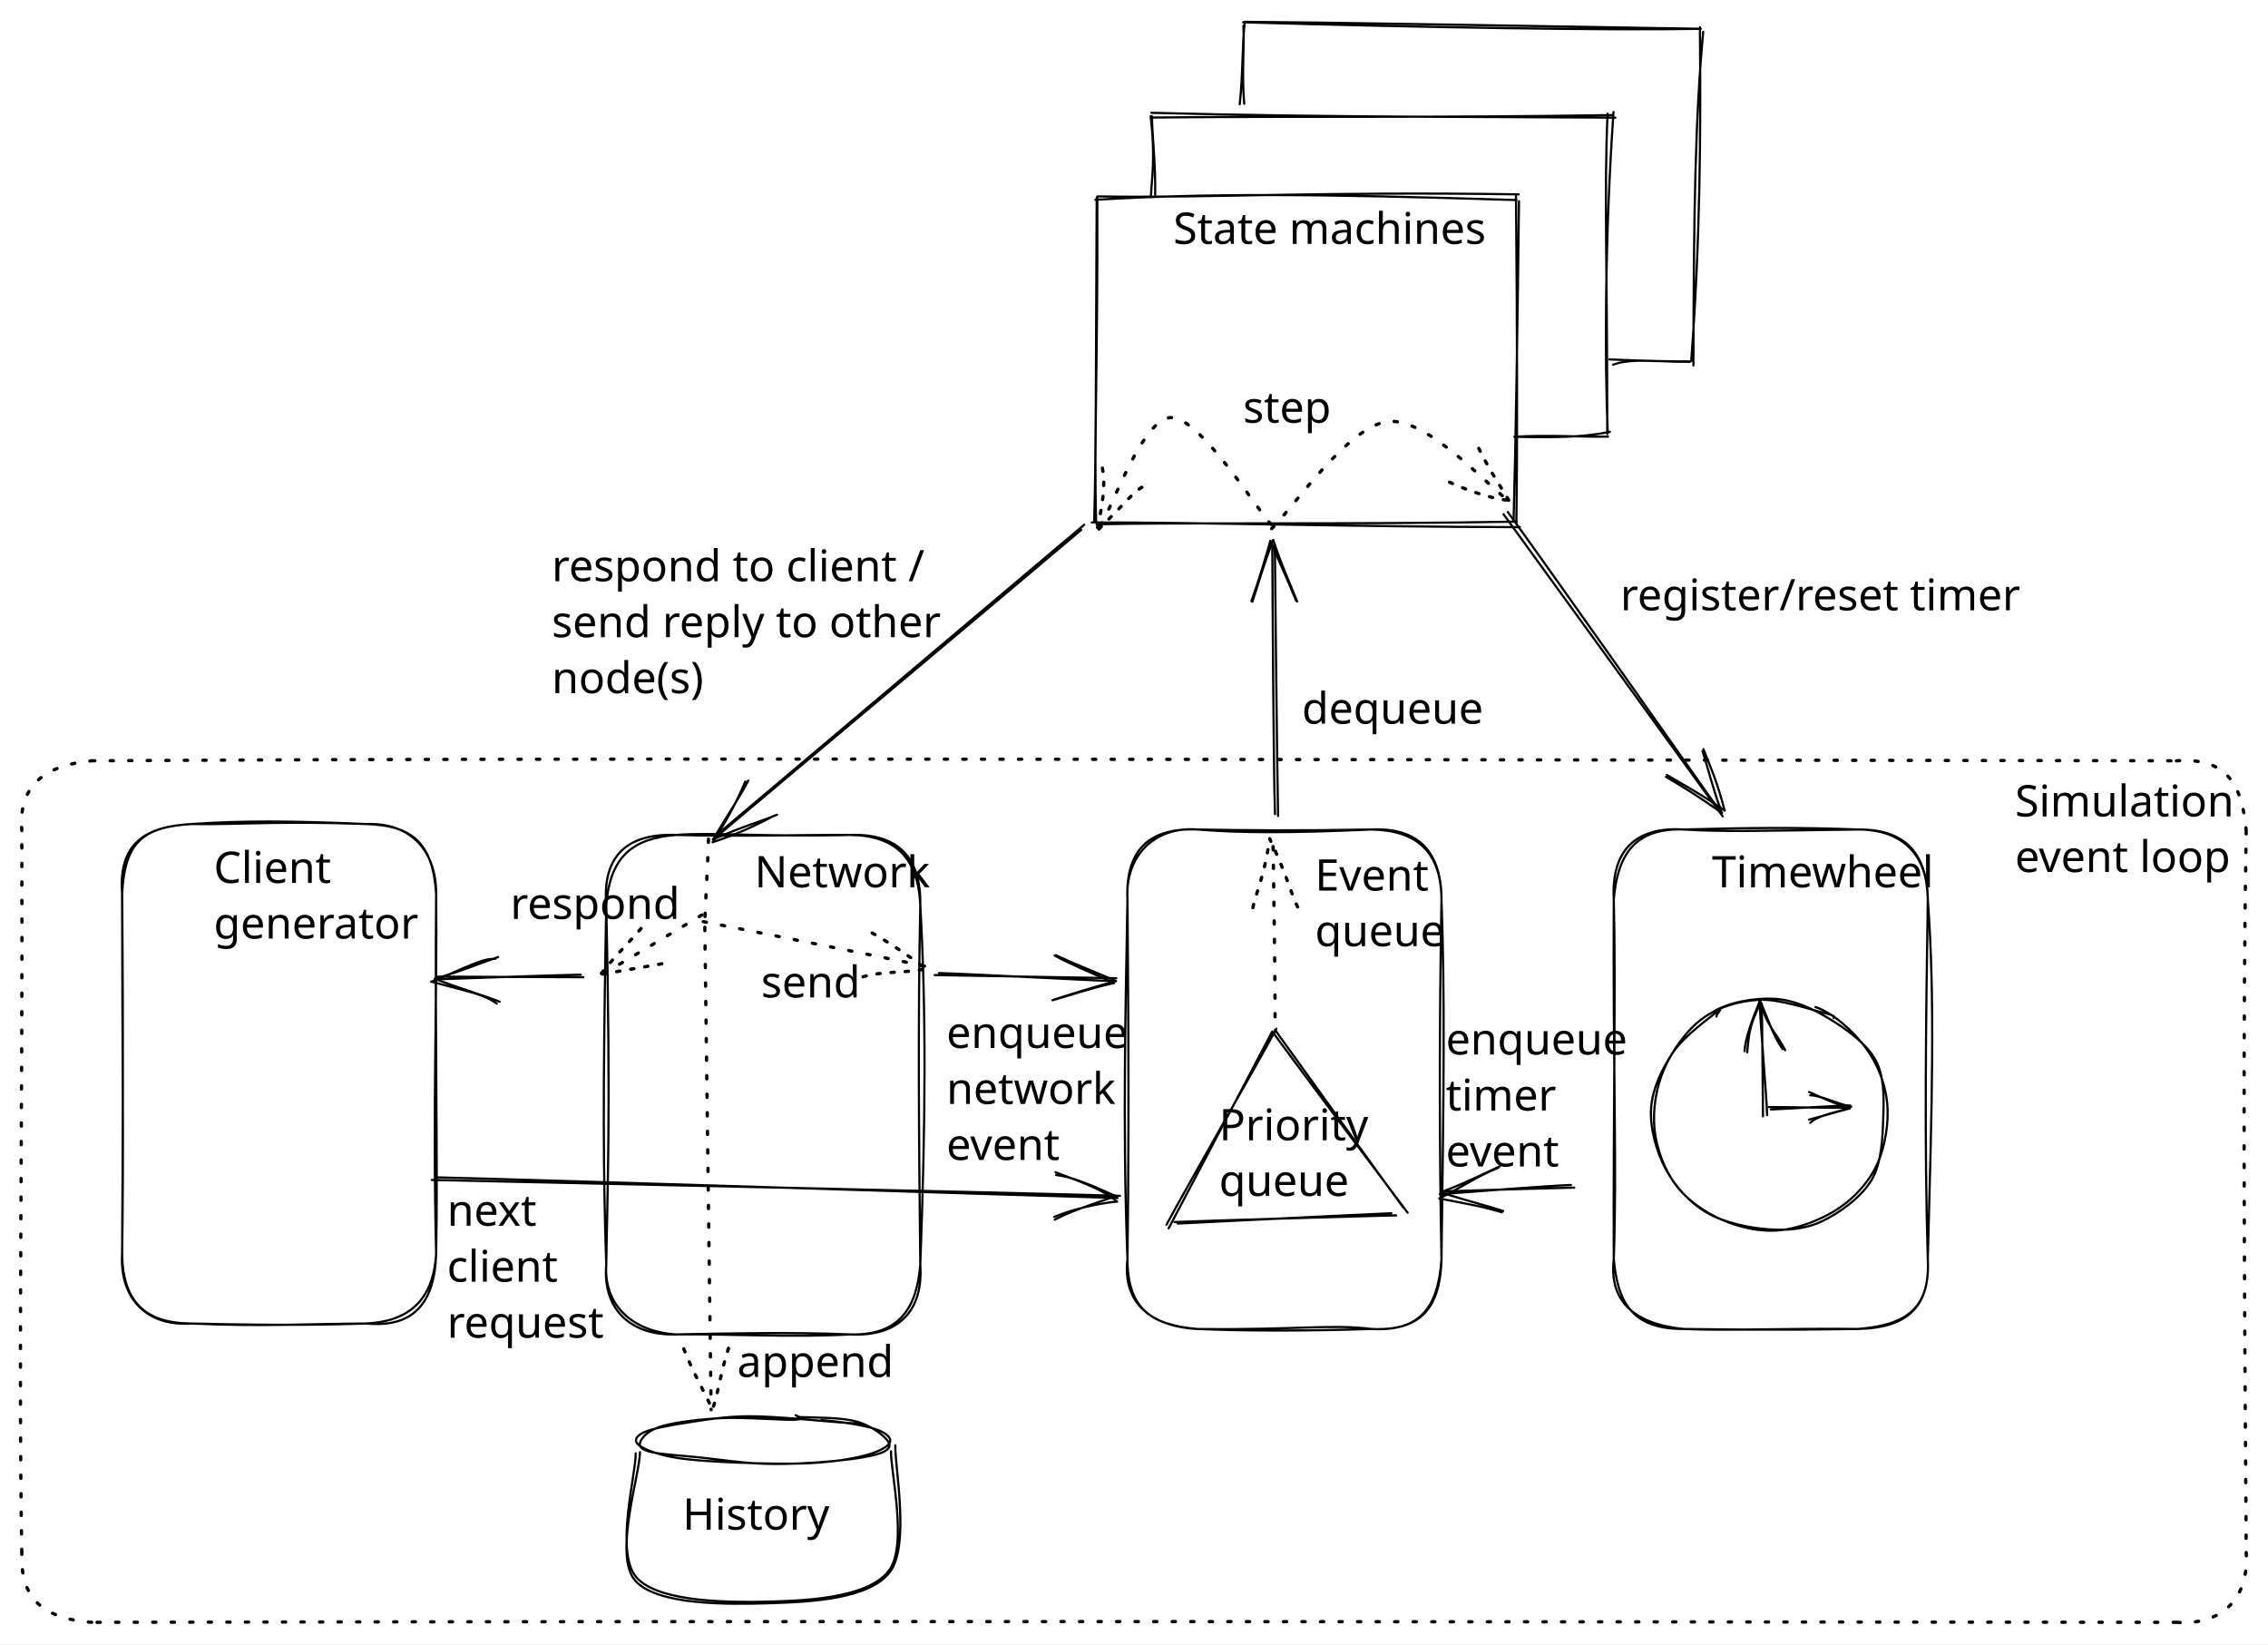
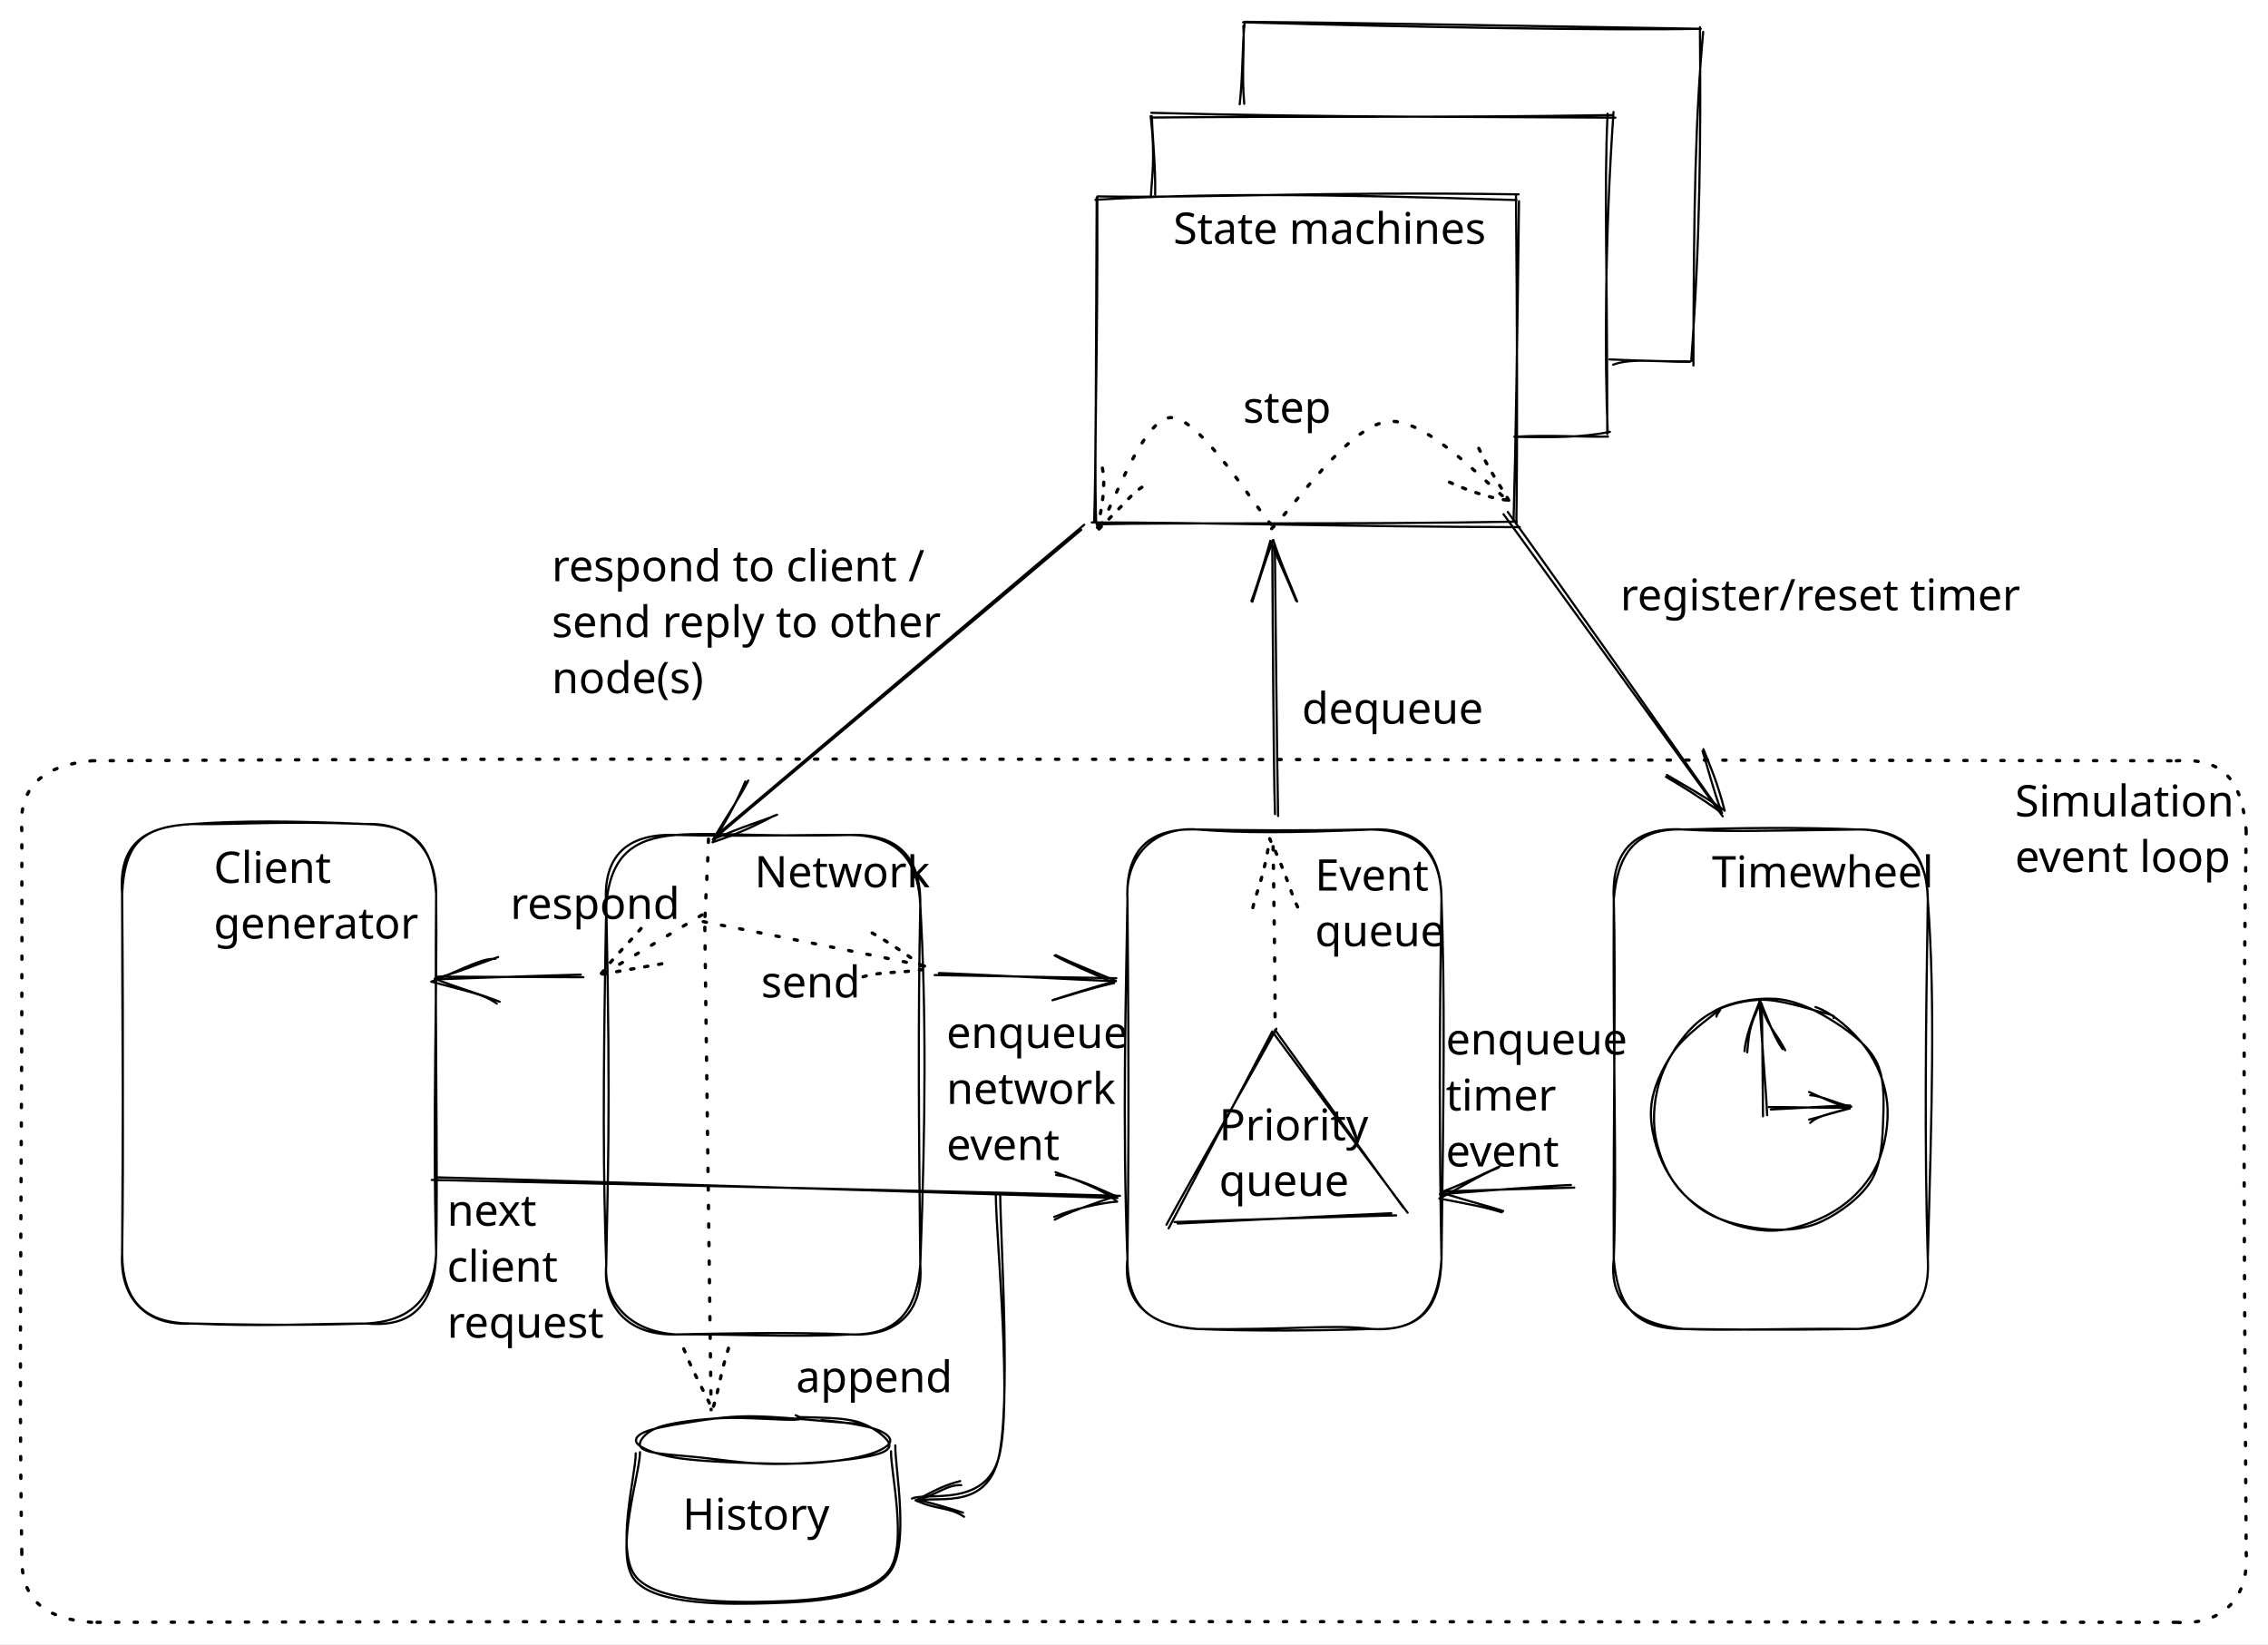
<svg xmlns="http://www.w3.org/2000/svg" version="1.1" viewBox="0 0 1040 753.812" width="2080" height="1507.624">
  <defs>
    <style class="style-fonts">
      @font-face {
        font-family: "Virgil";
        src: url("https://excalidraw.com/Virgil.woff2");
      }
      @font-face {
        font-family: "Cascadia";
        src: url("https://excalidraw.com/Cascadia.woff2");
      }
    </style>
  </defs>
  <rect x="0" y="0" width="1040" height="753.812" fill="#ffffff" />
  <g stroke-linecap="round" transform="translate(278 382.8119) rotate(0 72 114.5)">
    <path d="M32 0 M32 0 C49.74 -1.36, 71.26 0.98, 112 0 M32 0 C60.05 0.8, 89.02 -0.11, 112 0 M112 0 C133.87 -0.71, 144.4 10.46, 144 32 M112 0 C132.73 0.32, 142.97 10.61, 144 32 M144 32 C146.69 80.38, 146.5 129.63, 144 197 M144 32 C142.94 83.92, 143.31 134.49, 144 197 M144 197 C142.4 216.81, 134.46 229.59, 112 229 M144 197 C145.47 217.74, 134.46 230.14, 112 229 M112 229 C83.45 227.83, 54.8 228.58, 32 229 M112 229 C84.67 230.46, 57.13 228.73, 32 229 M32 229 C12.16 229.62, -1.8 218.4, 0 197 M32 229 C12.72 227.84, -1.25 216.08, 0 197 M0 197 C0.46 163.47, 2.18 130.56, 0 32 M0 197 C-1.34 156.93, -1.66 119.61, 0 32 M0 32 C1.87 9.44, 12.4 1.59, 32 0 M0 32 C-1.78 9.73, 9.47 -0.81, 32 0" stroke="#000000" stroke-width="1" fill="none" />
  </g>
  <g stroke-linecap="round" transform="translate(517 380.3119) rotate(0 72 114.5)">
    <path d="M32 0 M32 0 C51.13 1.61, 74.55 1.66, 112 0 M32 0 C56.03 0.4, 78.19 0.61, 112 0 M112 0 C132.63 0.4, 143.79 10.14, 144 32 M112 0 C133.65 -1.03, 143.95 10.63, 144 32 M144 32 C142.98 90.21, 143 144.99, 144 197 M144 32 C145.57 75.57, 145.06 118.56, 144 197 M144 197 C142.48 219.46, 133.92 230.28, 112 229 M144 197 C143.41 219.46, 134.47 230.04, 112 229 M112 229 C93.74 226.69, 76.63 229.56, 32 229 M112 229 C85.54 229.86, 56.59 230.05, 32 229 M32 229 C11.28 227.2, 0.07 220.12, 0 197 M32 229 C9.5 227.75, -2.25 216.07, 0 197 M0 197 C0.42 163.07, 0.79 126.51, 0 32 M0 197 C-2.43 134.13, -0.62 72.92, 0 32 M0 32 C-1.23 12.4, 12.26 -1.55, 32 0 M0 32 C-0.94 9.47, 9.86 -0.88, 32 0" stroke="#000000" stroke-width="1" fill="none" />
  </g>
  <g stroke-linecap="round" transform="translate(740 380.3119) rotate(0 72 114.5)">
    <path d="M32 0 M32 0 C51.26 1.18, 69.51 0.54, 112 0 M32 0 C57.78 -0.71, 83.72 -1.13, 112 0 M112 0 C133.74 -0.21, 143.48 10.94, 144 32 M112 0 C132.31 -0.05, 143.96 11.63, 144 32 M144 32 C147.45 78.98, 145.84 126.92, 144 197 M144 32 C143.11 89.15, 142.42 144.88, 144 197 M144 197 C145.13 218.92, 134.62 228.49, 112 229 M144 197 C145.12 219.47, 134.38 227.23, 112 229 M112 229 C93.72 229.18, 80.25 229.64, 32 229 M112 229 C81.44 228.61, 50.51 229.91, 32 229 M32 229 C8.86 229.07, 1.79 217.32, 0 197 M32 229 C9.41 226.75, -2.26 216.26, 0 197 M0 197 C1.54 154.26, -0.41 112.84, 0 32 M0 197 C-0.29 133.46, 1.01 67.55, 0 32 M0 32 C1.73 12.26, 9.12 -0.82, 32 0 M0 32 C-1.2 9.86, 9.79 -1.43, 32 0" stroke="#000000" stroke-width="1" fill="none" />
  </g>
  <g transform="translate(346 388.8119) rotate(0 39.5 13)">
    <text x="0" y="18" font-family="Virgil, Segoe UI Emoji" font-size="20px" fill="#000000" text-anchor="start" style="white-space: pre;" direction="ltr">Network</text>
  </g>
  <g transform="translate(603 389.8119) rotate(0 29 25.5)">
    <text x="0" y="18.5" font-family="Virgil, Segoe UI Emoji" font-size="20px" fill="#000000" text-anchor="start" style="white-space: pre;" direction="ltr">Event</text>
    <text x="0" y="44" font-family="Virgil, Segoe UI Emoji" font-size="20px" fill="#000000" text-anchor="start" style="white-space: pre;" direction="ltr">queue</text>
  </g>
  <g transform="translate(785 388.8119) rotate(0 47.5 13)">
    <text x="0" y="18" font-family="Virgil, Segoe UI Emoji" font-size="20px" fill="#000000" text-anchor="start" style="white-space: pre;" direction="ltr">Timewheel</text>
  </g>
  <g transform="translate(538 93.81185) rotate(0 76 13)">
    <text x="0" y="18" font-family="Virgil, Segoe UI Emoji" font-size="20px" fill="#000000" text-anchor="start" style="white-space: pre;" direction="ltr">State machines</text>
  </g>
  <g stroke-linecap="round">
    <g transform="translate(586 373.8119) rotate(0 -1.259202 -62.71497)">
      <path d="M0.08 0.32 C-0.36 -20.31, -1.22 -102.99, -1.42 -123.76 M-1.34 -0.55 C-2.07 -21.58, -2.49 -105.32, -2.59 -125.75" stroke="#000000" stroke-width="1" fill="none" />
    </g>
    <g transform="translate(586 373.8119) rotate(0 -1.259202 -62.71497)">
      <path d="M8.36 -98.33 C4.08 -108.98, -0.98 -119.66, -3.49 -125.8 M8.82 -98.04 C5.5 -106.44, 1.58 -114.77, -2.15 -126.23" stroke="#000000" stroke-width="1" fill="none" />
    </g>
    <g transform="translate(586 373.8119) rotate(0 -1.259202 -62.71497)">
      <path d="M-12.16 -98.21 C-8.3 -108.93, -5.22 -119.65, -3.49 -125.8 M-11.7 -97.93 C-8.9 -106.34, -6.69 -114.7, -2.15 -126.23" stroke="#000000" stroke-width="1" fill="none" />
    </g>
  </g>
  <mask />
  <g transform="translate(597 313.8119) rotate(0 40 13)">
    <text x="0" y="18" font-family="Virgil, Segoe UI Emoji" font-size="20px" fill="#000000" text-anchor="start" style="white-space: pre;" direction="ltr">dequeue</text>
  </g>
  <g stroke-linecap="round">
    <g transform="translate(429 446.8119) rotate(0 41.22634 1.190599)">
      <path d="M-0.42 0.24 C13.38 0.47, 68.94 1.48, 82.88 1.69 M1.56 -0.68 C15.18 -0.3, 68.37 2.53, 81.86 3.06" stroke="#000000" stroke-width="1" fill="none" />
    </g>
    <g transform="translate(429 446.8119) rotate(0 41.22634 1.190599)">
      <path d="M53.63 11.78 C61.45 9.63, 69.85 6.57, 81.83 3.89 M54.13 11.57 C61.53 9.17, 70.18 6.46, 82.7 2.95" stroke="#000000" stroke-width="1" fill="none" />
    </g>
    <g transform="translate(429 446.8119) rotate(0 41.22634 1.190599)">
      <path d="M54.59 -8.72 C62.17 -4.59, 70.28 -1.37, 81.83 3.89 M55.08 -8.92 C62.41 -5.39, 70.78 -2.16, 82.7 2.95" stroke="#000000" stroke-width="1" fill="none" />
    </g>
  </g>
  <mask />
  <g transform="translate(434 462.8119) rotate(0 38.5 38.5)">
    <text x="0" y="17.667" font-family="Virgil, Segoe UI Emoji" font-size="20px" fill="#000000" text-anchor="start" style="white-space: pre;" direction="ltr">enqueue</text>
    <text x="0" y="43.333" font-family="Virgil, Segoe UI Emoji" font-size="20px" fill="#000000" text-anchor="start" style="white-space: pre;" direction="ltr">network</text>
    <text x="0" y="69" font-family="Virgil, Segoe UI Emoji" font-size="20px" fill="#000000" text-anchor="start" style="white-space: pre;" direction="ltr">event</text>
  </g>
  <g stroke-linecap="round">
    <g transform="translate(722 544.8119) rotate(0 -30.9096 0.5978249)">
      <path d="M-0.12 -0.31 C-10.19 -0.11, -50.68 1.08, -60.83 1.46 M-1.65 -1.53 C-11.82 -1.18, -51.67 1.92, -61.7 2.72" stroke="#000000" stroke-width="1" fill="none" />
    </g>
    <g transform="translate(722 544.8119) rotate(0 -30.9096 0.5978249)">
      <path d="M-34.91 -9.42 C-42.48 -6.49, -48.85 -2.32, -61.9 4.72 M-34.29 -10.05 C-40.87 -7.09, -47.5 -3.52, -61.36 1.92" stroke="#000000" stroke-width="1" fill="none" />
    </g>
    <g transform="translate(722 544.8119) rotate(0 -30.9096 0.5978249)">
      <path d="M-33.32 11.03 C-41.35 8.55, -48.14 7.31, -61.9 4.72 M-32.7 10.41 C-39.87 8.09, -46.92 6.39, -61.36 1.92" stroke="#000000" stroke-width="1" fill="none" />
    </g>
  </g>
  <mask />
  <g transform="translate(663 465.8119) rotate(0 38.5 38.5)">
    <text x="0" y="17.667" font-family="Virgil, Segoe UI Emoji" font-size="20px" fill="#000000" text-anchor="start" style="white-space: pre;" direction="ltr">enqueue</text>
    <text x="0" y="43.333" font-family="Virgil, Segoe UI Emoji" font-size="20px" fill="#000000" text-anchor="start" style="white-space: pre;" direction="ltr">timer</text>
    <text x="0" y="69" font-family="Virgil, Segoe UI Emoji" font-size="20px" fill="#000000" text-anchor="start" style="white-space: pre;" direction="ltr">event</text>
  </g>
  <g stroke-linecap="round">
    <g transform="translate(497 241.1282) rotate(0 -84.57072 71.32781)">
      <path d="M0.17 -0.54 C-27.87 23.13, -140.35 117.98, -168.34 141.66 M-1.21 1.8 C-29.39 25.69, -141.46 119.69, -169.31 143.19" stroke="#000000" stroke-width="1" fill="none" />
    </g>
    <g transform="translate(497 241.1282) rotate(0 -84.57072 71.32781)">
      <path d="M-155.23 117.15 C-158.77 125.58, -163.28 134.27, -170.16 145 M-153.89 116.72 C-157.34 123.75, -161.72 129.78, -170.07 143.76" stroke="#000000" stroke-width="1" fill="none" />
    </g>
    <g transform="translate(497 241.1282) rotate(0 -84.57072 71.32781)">
      <path d="M-142.02 132.85 C-149.35 136.75, -157.68 140.9, -170.16 145 M-140.68 132.42 C-147.56 135.35, -155.35 137.32, -170.07 143.76" stroke="#000000" stroke-width="1" fill="none" />
    </g>
  </g>
  <mask />
  <g stroke-linecap="round">
    <g transform="translate(690 235.8119) rotate(0 49.72242 68.70655)">
      <path d="M-0.54 -0.03 C16.18 23.03, 83.24 115.3, 99.98 138.5 M1.38 -1.09 C17.97 21.59, 82.74 113.55, 99.02 136.64" stroke="#000000" stroke-width="1" fill="none" />
    </g>
    <g transform="translate(690 235.8119) rotate(0 49.72242 68.70655)">
      <path d="M74.34 119.48 C82 124.11, 89.9 128.16, 100.83 135.81 M73.92 120.36 C81.85 125.04, 88.78 129.25, 99.59 136.94" stroke="#000000" stroke-width="1" fill="none" />
    </g>
    <g transform="translate(690 235.8119) rotate(0 49.72242 68.70655)">
      <path d="M91.12 107.66 C94.19 115.45, 97.5 122.73, 100.83 135.81 M90.69 108.53 C93.39 116.95, 95.13 124.82, 99.59 136.94" stroke="#000000" stroke-width="1" fill="none" />
    </g>
  </g>
  <mask />
  <g transform="translate(253 248.8119) rotate(0 96 38.5)">
    <text x="0" y="17.667" font-family="Virgil, Segoe UI Emoji" font-size="20px" fill="#000000" text-anchor="start" style="white-space: pre;" direction="ltr">respond to client /</text>
    <text x="0" y="43.333" font-family="Virgil, Segoe UI Emoji" font-size="20px" fill="#000000" text-anchor="start" style="white-space: pre;" direction="ltr">send reply to other</text>
    <text x="0" y="69" font-family="Virgil, Segoe UI Emoji" font-size="20px" fill="#000000" text-anchor="start" style="white-space: pre;" direction="ltr">node(s) </text>
  </g>
  <g stroke-linecap="round">
    <g transform="translate(322 418.2852) rotate(0 -23.81569 15.31728)">
      <path d="M-0.12 1.2 C-8.04 6.02, -39.61 24.89, -47.51 29.44" stroke="#000000" stroke-width="1.5" fill="none" stroke-dasharray="1.5 7" />
    </g>
    <g transform="translate(322 418.2852) rotate(0 -23.81569 15.31728)">
      <path d="M-28.05 7.42 C-33.36 13.73, -40.19 20.18, -46.62 28.49" stroke="#000000" stroke-width="1.5" fill="none" stroke-dasharray="1.5 5" />
    </g>
    <g transform="translate(322 418.2852) rotate(0 -23.81569 15.31728)">
      <path d="M-18.52 23.6 C-26.75 25.08, -36.41 26.69, -46.62 28.49" stroke="#000000" stroke-width="1.5" fill="none" stroke-dasharray="1.5 5" />
    </g>
  </g>
  <mask />
  <g transform="translate(743 261.8119) rotate(0 99 13)">
    <text x="0" y="18" font-family="Virgil, Segoe UI Emoji" font-size="20px" fill="#000000" text-anchor="start" style="white-space: pre;" direction="ltr">register/reset timer</text>
  </g>
  <g stroke-linecap="round">
    <g transform="translate(583 242.8119) rotate(0 55.26719 -25.03575)">
      <path d="M0.11 -0.42 C8.86 -8.6, 35.15 -47.65, 53.53 -49.57 C71.92 -51.49, 101.04 -18.07, 110.42 -11.94" stroke="#000000" stroke-width="1.5" fill="none" stroke-dasharray="1.5 7" />
    </g>
    <g transform="translate(583 242.8119) rotate(0 55.26719 -25.03575)">
      <path d="M81.68 -21.73 C92.33 -16.79, 104 -13.65, 108.82 -13.46" stroke="#000000" stroke-width="1.5" fill="none" stroke-dasharray="1.5 5" />
    </g>
    <g transform="translate(583 242.8119) rotate(0 55.26719 -25.03575)">
      <path d="M95.1 -37.25 C100.45 -26.25, 106.89 -17.04, 108.82 -13.46" stroke="#000000" stroke-width="1.5" fill="none" stroke-dasharray="1.5 5" />
    </g>
  </g>
  <mask />
  <g transform="translate(570 175.8119) rotate(0 22.5 13)">
    <text x="0" y="18" font-family="Virgil, Segoe UI Emoji" font-size="20px" fill="#000000" text-anchor="start" style="white-space: pre;" direction="ltr">step</text>
  </g>
  <g stroke-linecap="round" transform="translate(758 457.8119) rotate(0 53.5 53.5)">
    <path d="M74.52 3.89 C82.68 6.64, 91.91 15.1, 97.39 22.4 C102.86 29.7, 106.45 38.81, 107.36 47.72 C108.26 56.62, 106.5 67.76, 102.84 75.82 C99.17 83.87, 92.81 90.98, 85.35 96.05 C77.89 101.13, 67.05 105.37, 58.07 106.25 C49.09 107.14, 39.43 104.86, 31.48 101.38 C23.52 97.89, 15.48 92.27, 10.35 85.36 C5.22 78.45, 1.57 68.74, 0.69 59.92 C-0.2 51.09, 1.37 40.88, 5.04 32.43 C8.7 23.97, 15.38 14.5, 22.66 9.19 C29.94 3.89, 39.48 1.04, 48.72 0.59 C57.96 0.15, 72.41 5.11, 78.1 6.5 C83.78 7.89, 83.2 8.34, 82.84 8.95 M27.48 6.14 C34.9 1.58, 46.86 -0.39, 55.74 0.12 C64.63 0.64, 73.07 4.56, 80.79 9.24 C88.5 13.91, 97.9 20.62, 102.03 28.19 C106.16 35.76, 105.86 45.52, 105.57 54.68 C105.27 63.83, 104.88 75.25, 100.26 83.13 C95.63 91.01, 85.7 98.19, 77.82 101.97 C69.94 105.75, 61.83 106.45, 52.97 105.81 C44.11 105.18, 32.52 102.77, 24.66 98.17 C16.8 93.56, 10.06 86.14, 5.8 78.17 C1.54 70.2, -1.49 59.3, -0.9 50.35 C-0.32 41.4, 4.24 31.88, 9.32 24.47 C14.4 17.06, 26.28 8.59, 29.58 5.9 C32.88 3.2, 28.75 7.39, 29.12 8.28" stroke="#000000" stroke-width="1" fill="none" />
  </g>
  <g stroke-linecap="round">
    <g transform="translate(809 510.8119) rotate(0 -0.4066359 -25.75389)">
      <path d="M-0.57 1.01 C-0.69 -7.51, -0.9 -41.78, -1.13 -50.6 M1.33 0.49 C1.08 -8.45, -2 -43.92, -2.15 -52.52" stroke="#000000" stroke-width="1" fill="none" />
    </g>
    <g transform="translate(809 510.8119) rotate(0 -0.4066359 -25.75389)">
      <path d="M9.6 -29.3 C5.82 -36.94, 0.97 -40.41, -1.56 -51.23 M8.38 -29.85 C4.09 -35.92, 2.08 -42.86, -1.97 -52.05" stroke="#000000" stroke-width="1" fill="none" />
    </g>
    <g transform="translate(809 510.8119) rotate(0 -0.4066359 -25.75389)">
      <path d="M-7.81 -28.31 C-6.99 -36.12, -7.23 -39.86, -1.56 -51.23 M-9.04 -28.86 C-8.56 -35.29, -5.78 -42.5, -1.97 -52.05" stroke="#000000" stroke-width="1" fill="none" />
    </g>
  </g>
  <mask />
  <g stroke-linecap="round">
    <g transform="translate(811 508.8119) rotate(0 18.73809 -1.045724)">
      <path d="M1.01 -0.13 C7.15 -0.36, 31.55 -1.93, 37.4 -1.96 M0.08 -1.24 C6.05 -1.31, 30.25 -0.75, 36.66 -0.93" stroke="#000000" stroke-width="1" fill="none" />
    </g>
    <g transform="translate(811 508.8119) rotate(0 18.73809 -1.045724)">
      <path d="M19.07 6.01 C23.8 1.67, 32.32 1.44, 37.85 -1.4 M18.56 4.51 C24.88 2.93, 30.47 1.06, 37.09 -0.56" stroke="#000000" stroke-width="1" fill="none" />
    </g>
    <g transform="translate(811 508.8119) rotate(0 18.73809 -1.045724)">
      <path d="M19.07 -6.65 C23.75 -6.63, 32.26 -2.5, 37.85 -1.4 M18.56 -8.15 C24.94 -5.32, 30.53 -2.76, 37.09 -0.56" stroke="#000000" stroke-width="1" fill="none" />
    </g>
  </g>
  <mask />
  <g stroke-linecap="round">
    <g transform="translate(584 465.8119) rotate(0 0.2299141 -39.47786)">
      <path d="M0.68 0.35 C0.8 -12.71, -0.05 -66.18, -0.23 -79.31" stroke="#000000" stroke-width="1.5" fill="none" stroke-dasharray="1.5 7" />
    </g>
    <g transform="translate(584 465.8119) rotate(0 0.2299141 -39.47786)">
      <path d="M11.03 -49.99 C7.79 -56.4, 6.95 -62.63, -1.77 -81.22" stroke="#000000" stroke-width="1.5" fill="none" stroke-dasharray="1.5 5" />
    </g>
    <g transform="translate(584 465.8119) rotate(0 0.2299141 -39.47786)">
      <path d="M-9.49 -49.69 C-8.21 -56.28, -4.54 -62.58, -1.77 -81.22" stroke="#000000" stroke-width="1.5" fill="none" stroke-dasharray="1.5 5" />
    </g>
  </g>
  <mask />
  <g stroke-linecap="round" transform="translate(10 348.8119) rotate(0 510 197.5)">
    <path d="M32 0 M32 0 C246.72 -1.33, 460.81 -0.73, 988 0 M988 0 C1010.24 -1.54, 1018.09 9.74, 1020 32 M1020 32 C1018.44 125.16, 1019.02 217.76, 1020 363 M1020 363 C1021.5 385.44, 1007.36 396.49, 988 395 M988 395 C672.45 394.73, 355.04 394.35, 32 395 M32 395 C8.7 393.2, -0.8 383.3, 0 363 M0 363 C-1.64 268.88, 0.45 172.56, 0 32 M0 32 C-1.87 9.94, 12.42 1.87, 32 0" stroke="#000000" stroke-width="1.5" fill="none" stroke-dasharray="1.5 7" />
  </g>
  <g transform="translate(924 355.8119) rotate(0 51 25.5)">
    <text x="0" y="18.5" font-family="Virgil, Segoe UI Emoji" font-size="20px" fill="#000000" text-anchor="start" style="white-space: pre;" direction="ltr">Simulation</text>
    <text x="0" y="44" font-family="Virgil, Segoe UI Emoji" font-size="20px" fill="#000000" text-anchor="start" style="white-space: pre;" direction="ltr">event loop</text>
  </g>
  <g stroke-linecap="round" transform="translate(502 90.81185) rotate(0 97 74.5)">
    <path d="M1.54 -0.76 C52.34 0.07, 102.25 -3.1, 194.37 -1.7 M0.31 0.8 C50.32 -2.25, 101.42 -1.99, 193.41 0.91 M194.54 1.44 C193.89 58.31, 192.97 116.66, 192.05 147.96 M193.16 -1 C193.7 55.82, 193.85 114.27, 193.33 149.06 M194.9 150.88 C118.34 150.71, 47 148.65, -1.35 148.72 M193.54 148.35 C117.12 149.74, 39.96 148.65, 0.84 149.57 M0.63 148.16 C-0.39 113.4, 1.44 76.64, 1.18 -0.72 M-0.27 148.47 C0.59 118.71, 0.49 87.67, 0.89 -0.17" stroke="#000000" stroke-width="1" fill="none" />
  </g>
  <g stroke-linecap="round" transform="translate(56 377.8119) rotate(0 72 114.5)">
    <path d="M32 0 M32 0 C52.98 0.34, 71.92 -1.49, 112 0 M32 0 C54.12 -1.59, 77.85 -1.5, 112 0 M112 0 C133.63 0.65, 142.47 9.23, 144 32 M112 0 C132.93 -0.78, 144.06 12.87, 144 32 M144 32 C144.54 78.97, 142.33 130.78, 144 197 M144 32 C143.38 94.07, 144.83 154.96, 144 197 M144 197 C142.66 218.46, 131.44 227.97, 112 229 M144 197 C143.29 220.31, 133.03 230.99, 112 229 M112 229 C88.36 229.04, 64.69 230.54, 32 229 M112 229 C95.28 229.46, 77.53 230.07, 32 229 M32 229 C10.55 229.01, 0.24 218.93, 0 197 M32 229 C9.83 230.48, -1.18 216.05, 0 197 M0 197 C0.78 147.36, 0.03 98.6, 0 32 M0 197 C0.26 149.58, 0.63 103.31, 0 32 M0 32 C1.19 8.71, 9.1 1.25, 32 0 M0 32 C-1.79 9.07, 10.38 1.04, 32 0" stroke="#000000" stroke-width="1" fill="none" />
  </g>
  <g transform="translate(98 386.3119) rotate(0 48 25.5)">
    <text x="0" y="18.5" font-family="Virgil, Segoe UI Emoji" font-size="20px" fill="#000000" text-anchor="start" style="white-space: pre;" direction="ltr">Client</text>
    <text x="0" y="44" font-family="Virgil, Segoe UI Emoji" font-size="20px" fill="#000000" text-anchor="start" style="white-space: pre;" direction="ltr">generator</text>
  </g>
  <g stroke-linecap="round">
    <g transform="translate(584 473.3119) rotate(0 -23.92231 44.1108)">
      <path d="M-0.6 -0.4 C-8.43 14.6, -40.3 74.94, -48.12 89.88 M1.29 -1.66 C-6.62 13.03, -40.91 72.84, -49.13 88.22" stroke="#000000" stroke-width="1" fill="none" />
    </g>
  </g>
  <mask />
  <g stroke-linecap="round">
    <g transform="translate(540 560.3119) rotate(0 49.38149 -1.693562)">
      <path d="M0 0.67 C16.16 -0.09, 81.44 -3.39, 98.02 -4.06 M-1.45 -0.02 C14.98 -0.71, 83.48 -2.71, 100.22 -3.08" stroke="#000000" stroke-width="1" fill="none" />
    </g>
  </g>
  <mask />
  <g stroke-linecap="round">
    <g transform="translate(644 554.3119) rotate(0 -29.48399 -40.21143)">
      <path d="M-0.47 -0.6 C-10.45 -14.22, -49.74 -68.72, -59.33 -82.12 M1.48 1.7 C-8.73 -11.78, -50.5 -67.61, -60.45 -81.17" stroke="#000000" stroke-width="1" fill="none" />
    </g>
  </g>
  <mask />
  <g transform="translate(559 504.3119) rotate(0 36 25.5)">
    <text x="0" y="18.5" font-family="Virgil, Segoe UI Emoji" font-size="20px" fill="#000000" text-anchor="start" style="white-space: pre;" direction="ltr">Priority</text>
    <text x="0" y="44" font-family="Virgil, Segoe UI Emoji" font-size="20px" fill="#000000" text-anchor="start" style="white-space: pre;" direction="ltr">queue</text>
  </g>
  <g stroke-linecap="round">
    <g transform="translate(529 89.31185) rotate(0 105.1818 36.57684)">
      <path d="M-1.27 1.04 C-0.93 -7.16, 0.93 -16.64, -1.37 -36.06 M0.72 -0.02 C0.92 -14.32, -0.65 -27.2, -0.78 -36.03 M-1.04 -37.59 C79.93 -35.43, 158.19 -35.79, 211.74 -35.37 M0 -35.43 C66.48 -36.1, 132.91 -35.29, 210.52 -36.56 M208.16 -37.17 C206.53 -1.62, 208.06 32.87, 208.01 109.69 M210.89 -37.97 C206.9 18.85, 206.81 76.82, 208.24 109.14 M209.21 108.68 C195.82 111.44, 182.08 111.22, 166.31 111 M208.35 110.86 C195.73 111.13, 181.54 109.96, 165.39 110.94" stroke="#000000" stroke-width="1" fill="none" />
    </g>
  </g>
  <mask />
  <g stroke-linecap="round">
    <g transform="translate(569 48.31185) rotate(0 105.7426 40.46698)">
      <path d="M1.54 -0.73 C0.35 -14.43, 1.65 -26.2, 1.18 -36.47 M-0.53 -0.5 C0.98 -13.91, 0.63 -28.25, 1.76 -38.04 M1.62 -38.31 C47.75 -37.93, 92.04 -37.05, 210.03 -35.13 M1.05 -38.08 C84.45 -35.71, 168.72 -34.31, 210.9 -35.1 M212.01 -33.7 C208.43 4.8, 207.65 47.41, 207.52 119.25 M210.51 -35.82 C210.95 14.05, 210.62 62.28, 206.52 117.24 M205.88 117.58 C193.33 117.81, 179.23 115.6, 170.69 118.91 M206.11 117.39 C195.69 117.41, 184.94 117.17, 169.01 116.47" stroke="#000000" stroke-width="1" fill="none" />
    </g>
  </g>
  <mask />
  <g stroke-linecap="round">
    <g transform="translate(582 241.3119) rotate(0 -38.59389 -24.42067)">
      <path d="M0.83 -0.89 C-6.59 -9.1, -31.93 -50.19, -45.07 -49.87 C-58.21 -49.55, -72.52 -7.17, -78.02 1.03" stroke="#000000" stroke-width="1.5" fill="none" stroke-dasharray="1.5 7" />
    </g>
    <g transform="translate(582 241.3119) rotate(0 -38.59389 -24.42067)">
      <path d="M-76.48 -26.69 C-75.7 -22.44, -74.97 -15.09, -79.12 2.31" stroke="#000000" stroke-width="1.5" fill="none" stroke-dasharray="1.5 5" />
    </g>
    <g transform="translate(582 241.3119) rotate(0 -38.59389 -24.42067)">
      <path d="M-58.38 -17.9 C-62.17 -15.77, -66.07 -10.66, -79.12 2.31" stroke="#000000" stroke-width="1.5" fill="none" stroke-dasharray="1.5 5" />
    </g>
  </g>
  <mask />
  <g stroke-linecap="round">
    <g transform="translate(267 448.3119) rotate(0 -33.3855 -0.3696406)">
      <path d="M0.5 -0.27 C-10.47 -0.29, -55.4 -0.52, -66.9 -0.54 M-0.69 -1.45 C-11.64 -1.28, -55.8 0.35, -67.28 0.71" stroke="#000000" stroke-width="1" fill="none" />
    </g>
    <g transform="translate(267 448.3119) rotate(0 -33.3855 -0.3696406)">
      <path d="M-39.9 -8.68 C-46.32 -8.88, -51.98 -5.17, -69.17 1.78 M-38.57 -9.52 C-46.09 -7.02, -54.12 -3.45, -67.6 0.46" stroke="#000000" stroke-width="1" fill="none" />
    </g>
    <g transform="translate(267 448.3119) rotate(0 -33.3855 -0.3696406)">
      <path d="M-39.19 11.83 C-45.7 7.26, -51.5 6.6, -69.17 1.78 M-37.87 10.99 C-45.75 7.8, -53.97 5.67, -67.6 0.46" stroke="#000000" stroke-width="1" fill="none" />
    </g>
  </g>
  <mask />
  <g transform="translate(234 403.3119) rotate(0 37 13)">
    <text x="0" y="18" font-family="Virgil, Segoe UI Emoji" font-size="20px" fill="#000000" text-anchor="start" style="white-space: pre;" direction="ltr">respond</text>
  </g>
  <g stroke-linecap="round">
    <g transform="translate(322 422.4845) rotate(0 51.92016 10.40878)">
      <path d="M0.47 0.06 C17.65 3.36, 86.33 17.02, 103.37 20.76" stroke="#000000" stroke-width="1.5" fill="none" stroke-dasharray="1.5 7" />
    </g>
    <g transform="translate(322 422.4845) rotate(0 51.92016 10.40878)">
      <path d="M73.77 25.35 C82.08 22.73, 94.62 23.67, 102.47 21.69" stroke="#000000" stroke-width="1.5" fill="none" stroke-dasharray="1.5 5" />
    </g>
    <g transform="translate(322 422.4845) rotate(0 51.92016 10.40878)">
      <path d="M77.94 5.26 C85.04 9.2, 96.23 16.7, 102.47 21.69" stroke="#000000" stroke-width="1.5" fill="none" stroke-dasharray="1.5 5" />
    </g>
  </g>
  <mask />
  <g transform="translate(349 439.3119) rotate(0 22.5 13)">
    <text x="0" y="18" font-family="Virgil, Segoe UI Emoji" font-size="20px" fill="#000000" text-anchor="start" style="white-space: pre;" direction="ltr">send</text>
  </g>
  <g transform="translate(205 544.3119) rotate(0 38.5 38.5)">
    <text x="0" y="17.667" font-family="Virgil, Segoe UI Emoji" font-size="20px" fill="#000000" text-anchor="start" style="white-space: pre;" direction="ltr">next </text>
    <text x="0" y="43.333" font-family="Virgil, Segoe UI Emoji" font-size="20px" fill="#000000" text-anchor="start" style="white-space: pre;" direction="ltr">client</text>
    <text x="0" y="69" font-family="Virgil, Segoe UI Emoji" font-size="20px" fill="#000000" text-anchor="start" style="white-space: pre;" direction="ltr">request</text>
  </g>
  <g stroke-linecap="round">
    <g transform="translate(199 541.3119) rotate(0 156.7792 3.208419)">
      <path d="M-1.02 -0.32 C51.33 0.83, 262.05 5.38, 314.58 6.96 M0.65 -1.53 C52.76 -0.27, 260.75 6.45, 313.41 7.95" stroke="#000000" stroke-width="1" fill="none" />
    </g>
    <g transform="translate(199 541.3119) rotate(0 156.7792 3.208419)">
      <path d="M284.39 16.64 C292.85 12.96, 306.2 10.17, 313.19 9.59 M284.65 17.9 C291.86 14.1, 298.55 11.95, 312.64 7.06" stroke="#000000" stroke-width="1" fill="none" />
    </g>
    <g transform="translate(199 541.3119) rotate(0 156.7792 3.208419)">
      <path d="M285.01 -3.87 C293.27 -0.59, 306.41 3.58, 313.19 9.59 M285.28 -2.61 C292.37 -1.66, 298.92 0.94, 312.64 7.06" stroke="#000000" stroke-width="1" fill="none" />
    </g>
  </g>
  <mask />
  <g stroke-linecap="round" transform="translate(292 649.3119) rotate(0 58 11)">
    <path d="M84.62 1.77 C93.96 2.5, 104.04 4.15, 109.28 5.86 C114.52 7.57, 116.87 10, 116.07 12.03 C115.27 14.06, 110.49 16.47, 104.48 18.04 C98.48 19.62, 89.73 20.95, 80.01 21.49 C70.29 22.02, 56.66 21.71, 46.16 21.27 C35.65 20.84, 24.52 20.21, 16.98 18.87 C9.44 17.54, 3.25 15.16, 0.93 13.26 C-1.39 11.36, -0.53 9.19, 3.07 7.49 C6.67 5.78, 14.41 4.27, 22.54 3.03 C30.67 1.78, 39.95 0.04, 51.86 0.02 C63.77 0, 85.55 2.32, 93.99 2.89 C102.43 3.46, 102.95 3.49, 102.5 3.44 M73.75 0.37 C83.41 0.67, 93.43 0.59, 100.22 2.3 C107.02 4.01, 112.46 8.25, 114.52 10.63 C116.59 13.01, 116.44 14.95, 112.61 16.59 C108.78 18.23, 100.41 19.58, 91.57 20.45 C82.73 21.33, 69.98 22.1, 59.55 21.84 C49.11 21.58, 37.93 19.84, 28.94 18.9 C19.95 17.95, 10.1 17.47, 5.59 16.17 C1.09 14.88, 0.85 13.1, 1.91 11.14 C2.98 9.18, 5.75 6.14, 11.98 4.42 C18.21 2.71, 29.23 1.32, 39.31 0.86 C49.38 0.39, 66.85 1.84, 72.45 1.62 C78.04 1.4, 73.13 -0.21, 72.86 -0.45" stroke="#000000" stroke-width="1" fill="none" />
  </g>
  <g stroke-linecap="round">
    <g transform="translate(292 665.3119) rotate(0 58.07828 33.67272)">
      <path d="M-0.49 1 C-0.33 10.64, -10.4 46.84, 0.09 58.17 C10.57 69.49, 43.19 69.48, 62.41 68.96 C81.64 68.44, 106.42 66.51, 115.45 55.03 C124.47 43.55, 116.37 9.55, 116.58 0.07 M1.46 0.47 C1.54 10.23, -10.8 47.72, -0.82 59.27 C9.16 70.81, 41.88 70.34, 61.34 69.73 C80.8 69.12, 106.39 67.68, 115.93 55.62 C125.46 43.56, 118.21 6.58, 118.55 -2.64" stroke="#000000" stroke-width="1" fill="none" />
    </g>
  </g>
  <mask />
  <g transform="translate(313 683.3119) rotate(0 34.5 13)">
    <text x="0" y="18" font-family="Virgil, Segoe UI Emoji" font-size="20px" fill="#000000" text-anchor="start" style="white-space: pre;" direction="ltr">History</text>
  </g>
  <g stroke-linecap="round">
    <g transform="translate(322 426.3119) rotate(0 2.64076 109.4306)">
      <path d="M1.2 -1.16 C1.7 35.63, 3.58 182.91, 4.09 220.02" stroke="#000000" stroke-width="1.5" fill="none" stroke-dasharray="1.5 7" />
    </g>
    <g transform="translate(322 426.3119) rotate(0 2.64076 109.4306)">
      <path d="M-8.47 192.11 C-4.21 203.11, 2.42 214.44, 4.61 219.86" stroke="#000000" stroke-width="1.5" fill="none" stroke-dasharray="1.5 5" />
    </g>
    <g transform="translate(322 426.3119) rotate(0 2.64076 109.4306)">
      <path d="M12.05 191.84 C8.33 203.15, 6.97 214.58, 4.61 219.86" stroke="#000000" stroke-width="1.5" fill="none" stroke-dasharray="1.5 5" />
    </g>
  </g>
  <mask />
  <g stroke-linecap="round">
    <g transform="translate(324 385.3119) rotate(0 0.05187918 17.85966)">
      <path d="M0.88 -0.59 C0.85 5.43, -0.59 30.09, -0.78 36.31" stroke="#000000" stroke-width="1.5" fill="none" stroke-dasharray="1.5 7" />
    </g>
  </g>
  <mask />
-   <g transform="translate(338 613.3119) rotate(0 33.5 13)">
+   <g transform="translate(365 620.3119) rotate(0 33.5 13)">
    <text x="0" y="18" font-family="Virgil, Segoe UI Emoji" font-size="20px" fill="#000000" text-anchor="start" style="white-space: pre;" direction="ltr">append</text>
  </g>
+   <g stroke-linecap="round">
+     <g transform="translate(457 547.3119) rotate(0 -17.54363 70.36264)">
+       <path d="M-0.37 0.52 C-0.18 20.88, 7.4 97.74, 0.99 120.95 C-5.41 144.16, -32.49 136.67, -38.81 139.77 M1.64 -0.25 C1.77 20.41, 6.9 98.93, 0.57 122.46 C-5.76 146, -29.62 137.98, -36.34 140.97" stroke="#000000" stroke-width="1" fill="none" />
+     </g>
+     <g transform="translate(457 547.3119) rotate(0 -17.54363 70.36264)">
+       <path d="M-16.23 133.62 C-22.79 133.14, -28.61 138.86, -37.1 140.52 M-16.7 131.75 C-22.86 133.32, -27.84 135.53, -36.12 140.18" stroke="#000000" stroke-width="1" fill="none" />
+     </g>
+     <g transform="translate(457 547.3119) rotate(0 -17.54363 70.36264)">
+       <path d="M-14.94 148.09 C-21.73 143.45, -27.92 145.02, -37.1 140.52 M-15.41 146.22 C-21.85 144.09, -27.15 142.62, -36.12 140.18" stroke="#000000" stroke-width="1" fill="none" />
+     </g>
+   </g>
+   <mask />
</svg>
